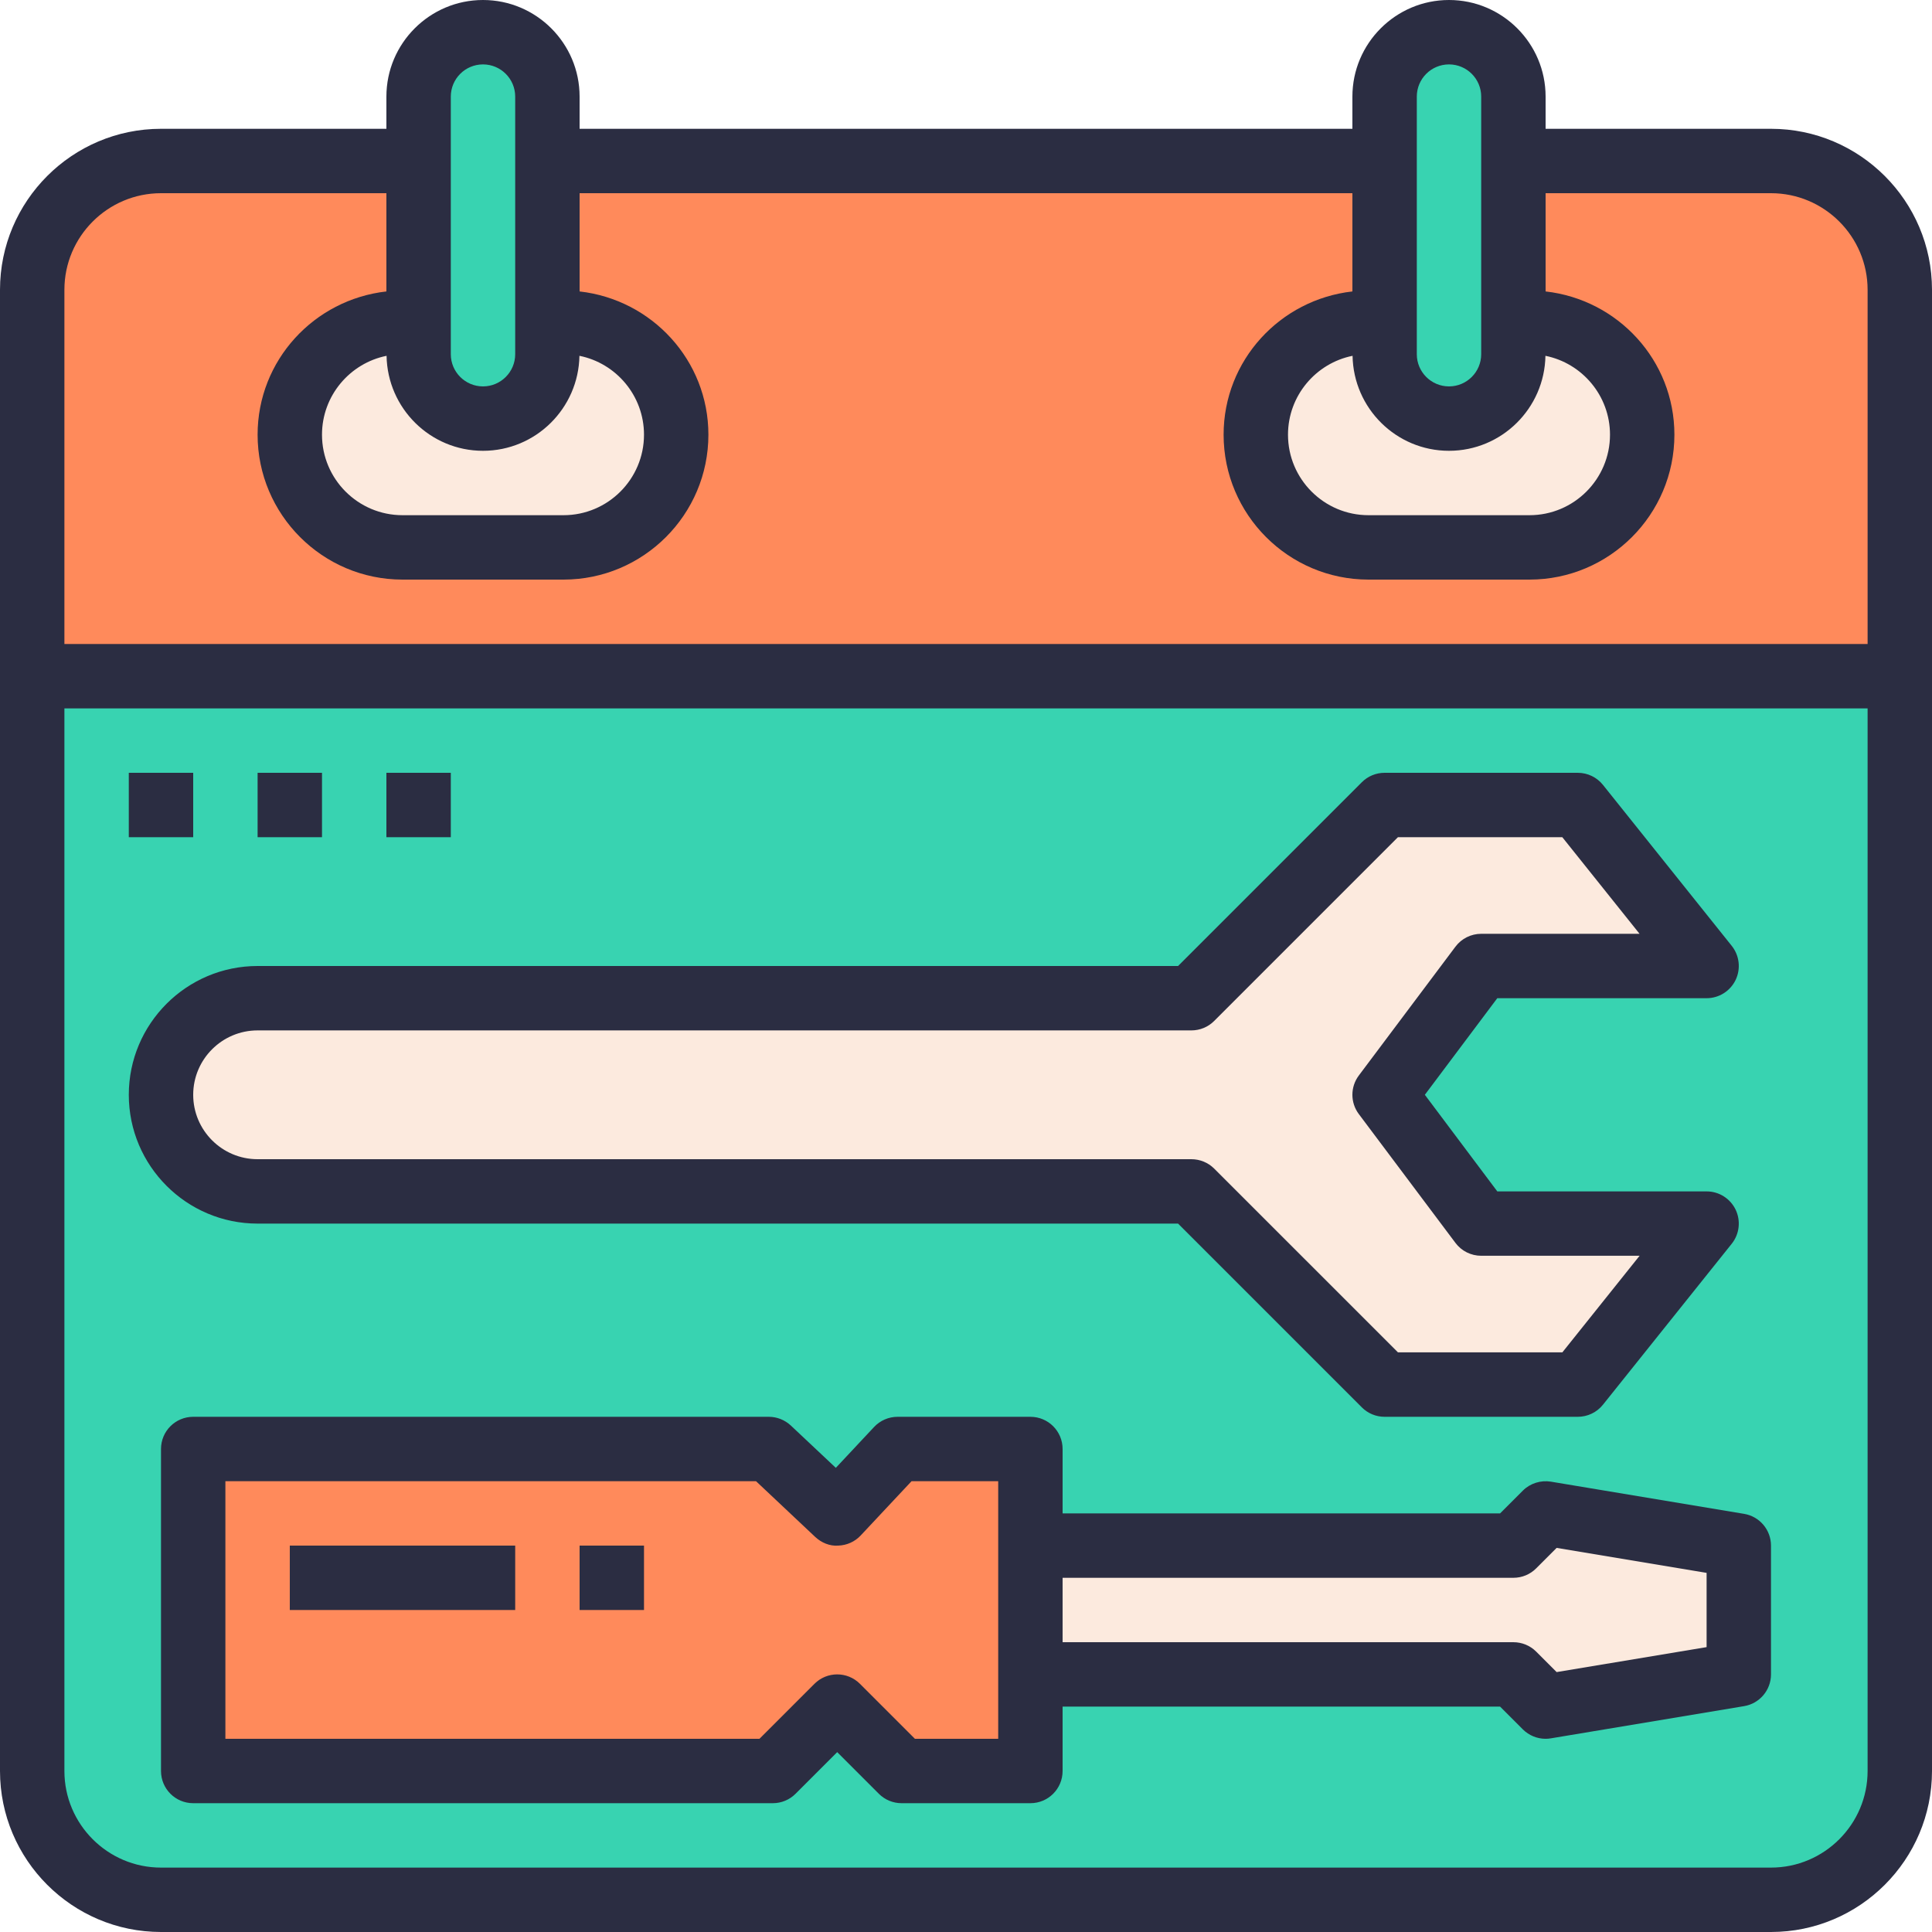
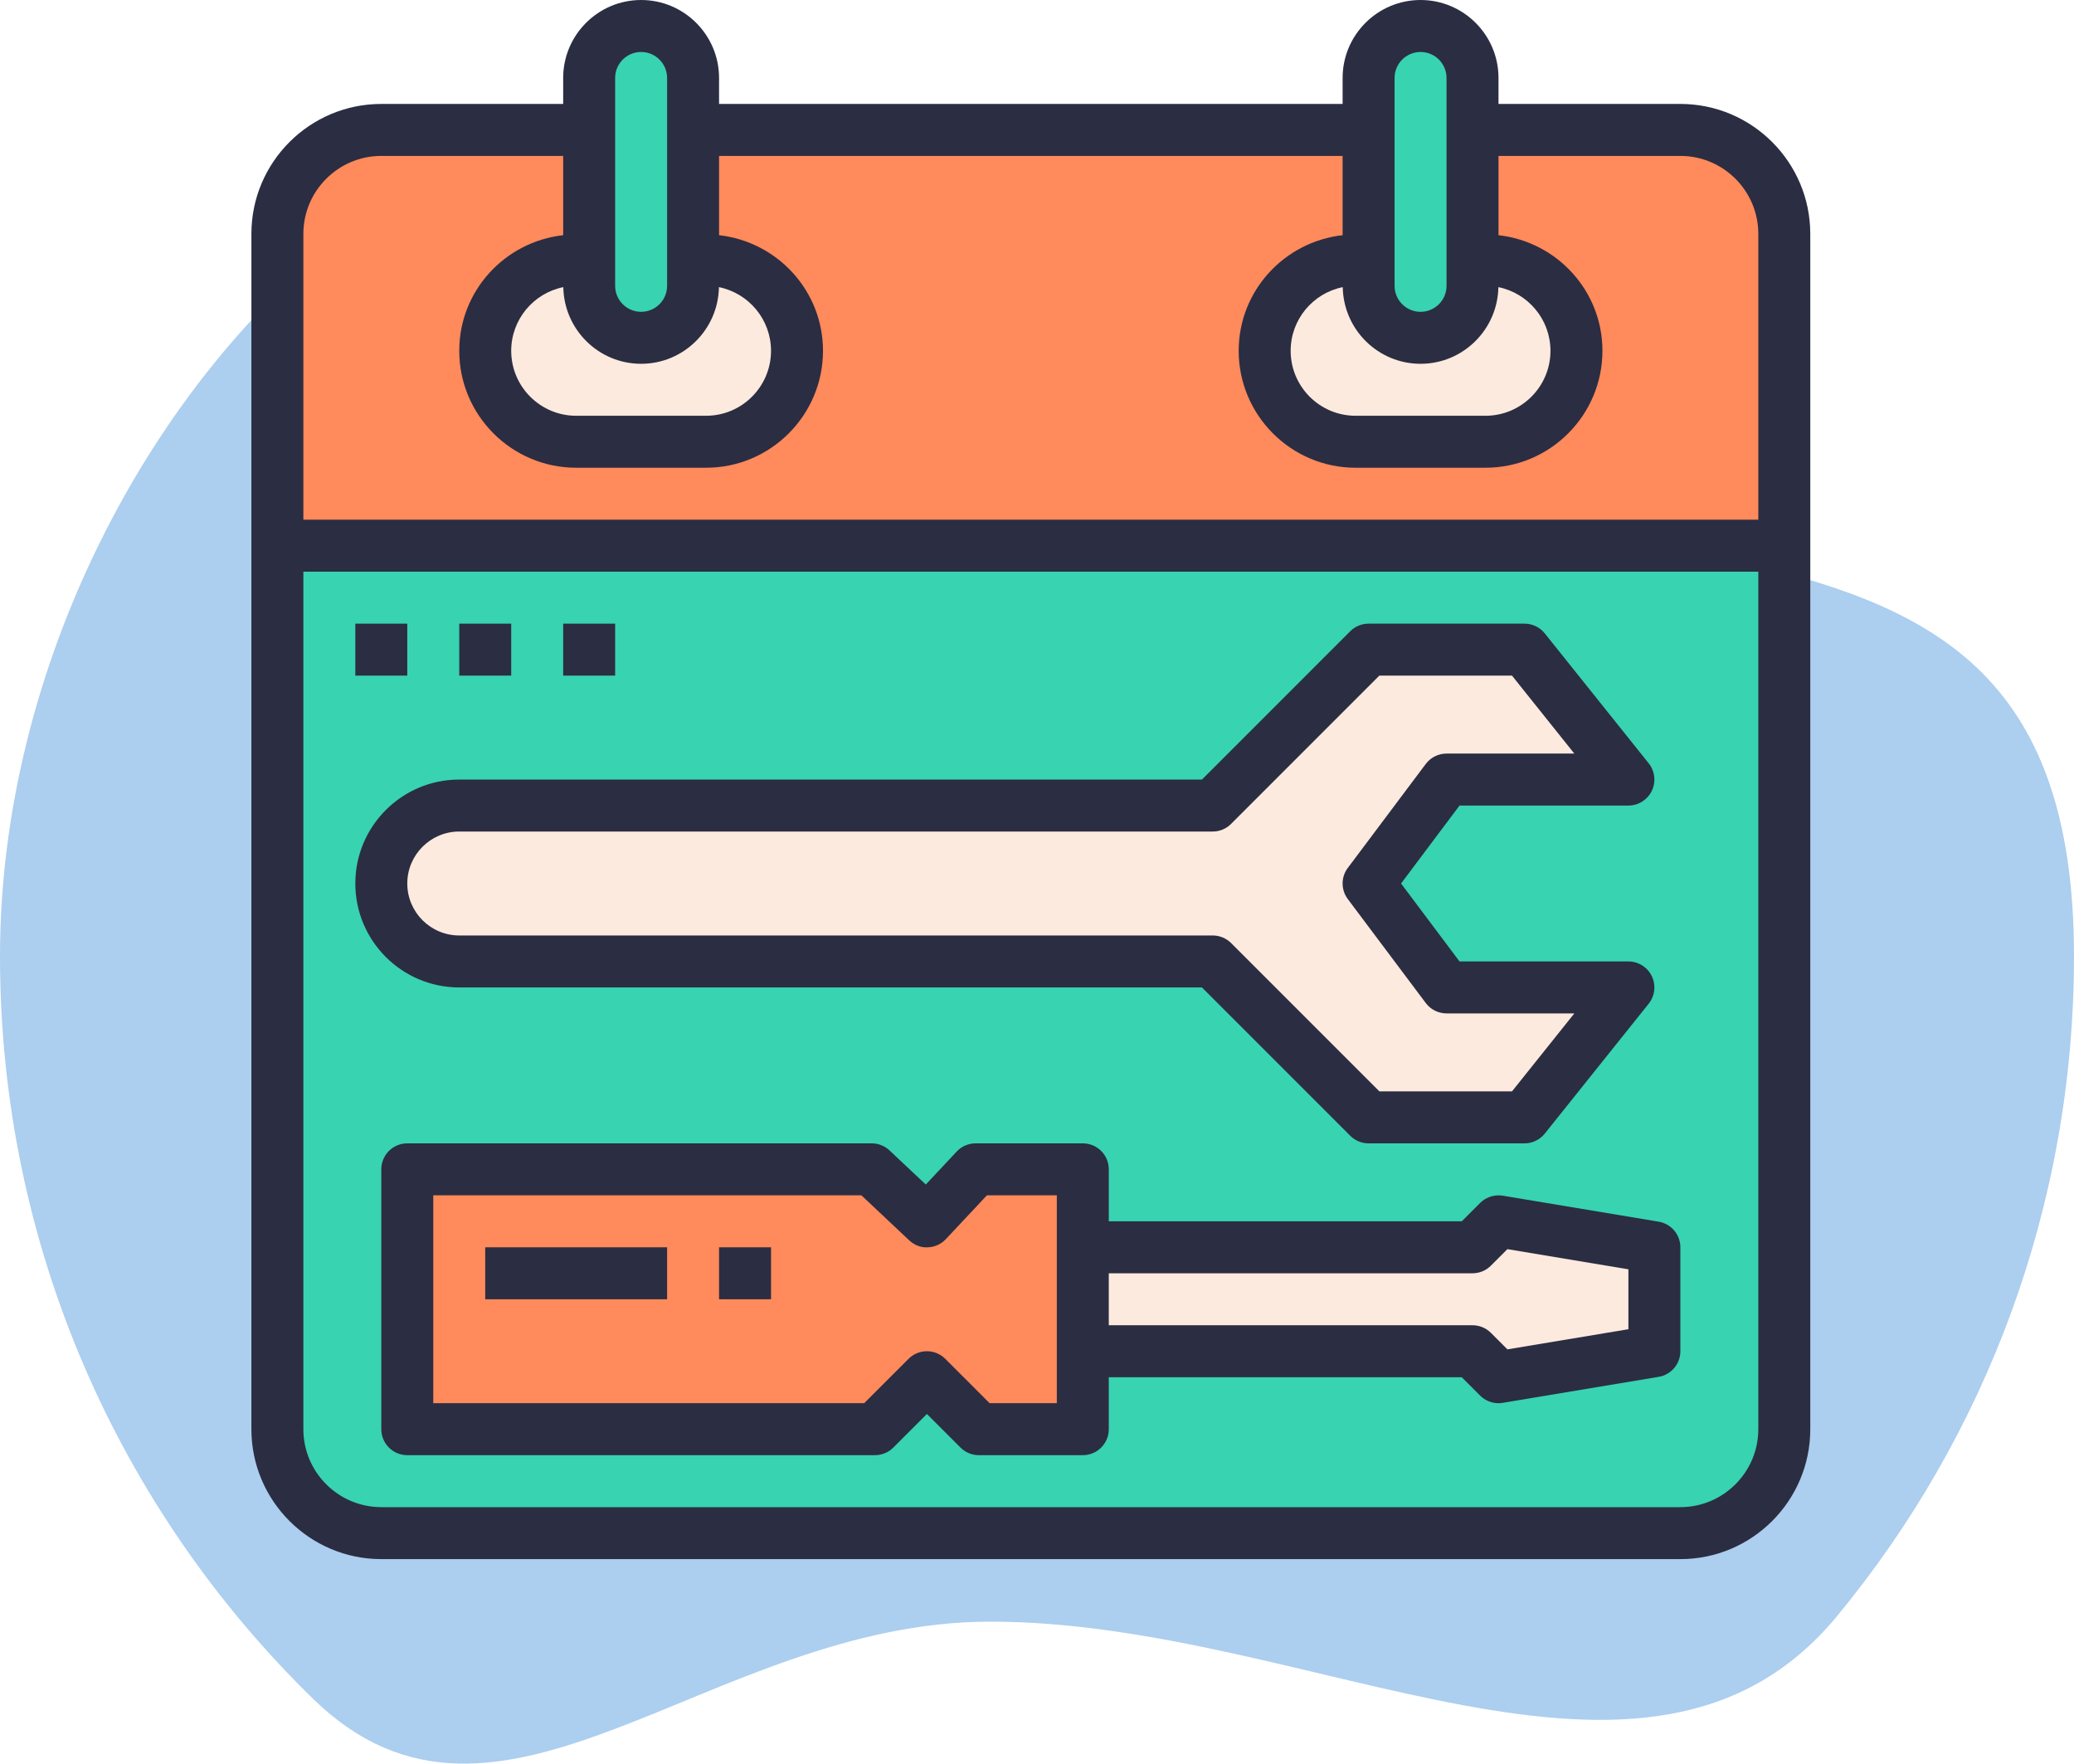
- <svg xmlns="http://www.w3.org/2000/svg" version="1.1" id="Layer_1" x="0px" y="0px" width="595.28px" height="595.28px" viewBox="0 123.305 595.28 595.28" enable-background="new 0 123.305 595.28 595.28" xml:space="preserve">
-   <path fill="#FF8A5B" d="M545.673,172.912h-79.371v49.607h4.961c19.178,0,34.725,15.547,34.725,34.725  c0,19.178-15.547,34.725-34.725,34.725h-49.607c-19.178,0-34.725-15.547-34.725-34.725c0-19.178,15.547-34.725,34.725-34.725h4.961  v-49.607H168.663v49.607h4.961c19.178,0,34.725,15.547,34.725,34.725c0,19.178-15.547,34.725-34.725,34.725h-49.607  c-19.178,0-34.725-15.547-34.725-34.725c0-19.178,15.547-34.725,34.725-34.725h4.961v-49.607H49.607  c-21.916,0-39.685,17.769-39.685,39.685v119.056h575.437V212.597C585.359,190.681,567.59,172.912,545.673,172.912z" />
-   <path fill="#FCEADE" d="M148.82,252.282c-10.963,0-19.843-8.88-19.843-19.843v-9.921h-4.961c-19.178,0-34.725,15.547-34.725,34.725  c0,19.178,15.547,34.725,34.725,34.725h49.607c19.178,0,34.725-15.547,34.725-34.725c0-19.178-15.547-34.725-34.725-34.725h-4.961  v9.921C168.663,243.403,159.783,252.282,148.82,252.282z" />
-   <path fill="#38D3B1" d="M9.921,668.978c0,21.916,17.769,39.685,39.685,39.685h496.067c21.916,0,39.685-17.769,39.685-39.685V331.653  H9.921V668.978z M535.752,639.214l-59.528,9.921l-9.921-9.921h-148.82v29.764h-39.685l-19.843-19.843l-19.843,19.843H59.528v-99.213  h177.344l21.083,19.843l18.603-19.843h40.926v29.764h148.82l9.921-9.921l59.528,9.921V639.214z M367.089,430.866l59.528-59.528  h59.528l39.685,49.607h-69.449l-29.764,39.685l29.764,39.685h69.449l-39.685,49.607h-59.528l-59.528-59.528H79.371  c-16.44,0-29.764-13.324-29.764-29.764s13.324-29.764,29.764-29.764H367.089z" />
-   <path fill="#FCEADE" d="M446.46,252.282c-10.963,0-19.843-8.88-19.843-19.843v-9.921h-4.961c-19.178,0-34.725,15.547-34.725,34.725  c0,19.178,15.547,34.725,34.725,34.725h49.607c19.178,0,34.725-15.547,34.725-34.725c0-19.178-15.547-34.725-34.725-34.725h-4.961  v9.921C466.303,243.403,457.423,252.282,446.46,252.282z" />
+ <svg xmlns="http://www.w3.org/2000/svg" version="1.1" id="Layer_1" x="0px" y="0px" width="791.987px" height="673.363px" viewBox="-99 -26.695 791.987 673.363" enable-background="new -99 -26.695 791.987 673.363" xml:space="preserve">
+   <path fill="#ACCEEF" d="M-99,338.387c0,111.123,45.771,211.555,119.489,283.472c71.367,69.623,151.062-29.401,258.64-29.401  c123.019,0,250.801,85.826,323.432-2.182c56.491-68.451,90.426-156.207,90.426-251.889c0-218.701-222.809-99.743-379.122-256.056  C127.893-103.642-99,119.686-99,338.387z" />
+   <path fill="#FF8A5B" d="M542.673,22.912h-79.371v49.607h4.961c19.178,0,34.725,15.547,34.725,34.725s-15.547,34.725-34.725,34.725  h-49.607c-19.178,0-34.725-15.547-34.725-34.725s15.547-34.725,34.725-34.725h4.961V22.912H165.663v49.607h4.961  c19.178,0,34.725,15.547,34.725,34.725s-15.547,34.725-34.725,34.725h-49.607c-19.178,0-34.725-15.547-34.725-34.725  s15.547-34.725,34.725-34.725h4.961V22.912H46.607c-21.916,0-39.685,17.769-39.685,39.685v119.056h575.437V62.597  C582.359,40.681,564.59,22.912,542.673,22.912z" />
+   <path fill="#FCEADE" d="M145.82,102.282c-10.963,0-19.843-8.88-19.843-19.843v-9.921h-4.961c-19.178,0-34.725,15.547-34.725,34.725  s15.547,34.725,34.725,34.725h49.607c19.178,0,34.725-15.547,34.725-34.725s-15.547-34.725-34.725-34.725h-4.961v9.921  C165.663,93.403,156.783,102.282,145.82,102.282z" />
+   <path fill="#38D3B1" d="M6.921,518.978c0,21.916,17.769,39.685,39.685,39.685h496.067c21.916,0,39.685-17.769,39.685-39.685V181.653  H6.921V518.978z M532.752,489.214l-59.528,9.921l-9.921-9.921h-148.82v29.764h-39.685l-19.843-19.843l-19.843,19.843H56.528v-99.213  h177.344l21.083,19.843l18.603-19.843h40.926v29.764h148.82l9.921-9.921l59.528,9.921L532.752,489.214L532.752,489.214z   M364.089,280.866l59.528-59.528h59.528l39.685,49.607h-69.449l-29.764,39.685l29.764,39.685h69.449l-39.685,49.607h-59.528  l-59.528-59.528H76.371c-16.44,0-29.764-13.324-29.764-29.764s13.324-29.764,29.764-29.764L364.089,280.866L364.089,280.866z" />
+   <path fill="#FCEADE" d="M443.46,102.282c-10.963,0-19.843-8.88-19.843-19.843v-9.921h-4.961c-19.178,0-34.725,15.547-34.725,34.725  s15.547,34.725,34.725,34.725h49.607c19.178,0,34.725-15.547,34.725-34.725s-15.547-34.725-34.725-34.725h-4.961v9.921  C463.303,93.403,454.423,102.282,443.46,102.282z" />
  <g>
-     <path fill="#38D3B1" d="M128.977,232.44c0,10.963,8.88,19.843,19.843,19.843c10.963,0,19.843-8.88,19.843-19.843v-9.921v-49.607   v-19.843c0-10.963-8.88-19.843-19.843-19.843c-10.963,0-19.843,8.88-19.843,19.843v19.843v49.607V232.44z" />
-     <path fill="#38D3B1" d="M426.617,232.44c0,10.963,8.88,19.843,19.843,19.843s19.843-8.88,19.843-19.843v-9.921v-49.607v-19.843   c0-10.963-8.88-19.843-19.843-19.843s-19.843,8.88-19.843,19.843v19.843v49.607V232.44z" />
+     <path fill="#38D3B1" d="M125.977,82.44c0,10.963,8.88,19.843,19.843,19.843s19.843-8.88,19.843-19.843v-9.921V22.912V3.069   c0-10.963-8.88-19.843-19.843-19.843s-19.843,8.88-19.843,19.843v19.843v49.607V82.44z" />
+     <path fill="#38D3B1" d="M423.617,82.44c0,10.963,8.88,19.843,19.843,19.843s19.843-8.88,19.843-19.843v-9.921V22.912V3.069   c0-10.963-8.88-19.843-19.843-19.843s-19.843,8.88-19.843,19.843v19.843v49.607V82.44z" />
  </g>
-   <polygon fill="#FCEADE" points="466.303,599.529 317.483,599.529 317.483,639.214 466.303,639.214 476.224,649.136 535.752,639.214   535.752,599.529 476.224,589.608 " />
-   <polygon fill="#FF8A5B" points="317.483,569.765 276.557,569.765 257.955,589.608 236.872,569.765 59.528,569.765 59.528,668.978   238.112,668.978 257.955,649.136 277.797,668.978 317.483,668.978 317.483,639.214 317.483,599.529 " />
-   <path fill="#FCEADE" d="M49.607,460.63c0,16.44,13.324,29.764,29.764,29.764h287.719l59.528,59.528h59.528l39.685-49.607h-69.449  l-29.764-39.685l29.764-39.685h69.449l-39.685-49.607h-59.528l-59.528,59.528H79.371C62.931,430.866,49.607,444.191,49.607,460.63z" />
+   <polygon fill="#FCEADE" points="463.303,449.529 314.483,449.529 314.483,489.214 463.303,489.214 473.224,499.136 532.752,489.214   532.752,449.529 473.224,439.608 " />
+   <polygon fill="#FF8A5B" points="314.483,419.765 273.557,419.765 254.955,439.608 233.872,419.765 56.528,419.765 56.528,518.978   235.112,518.978 254.955,499.136 274.797,518.978 314.483,518.978 314.483,489.214 314.483,449.529 " />
+   <path fill="#FCEADE" d="M46.607,310.63c0,16.44,13.324,29.764,29.764,29.764H364.09l59.528,59.528h59.528l39.685-49.607h-69.449  l-29.764-39.685l29.764-39.685h69.449l-39.685-49.607h-59.528l-59.528,59.528H76.371C59.931,280.866,46.607,294.191,46.607,310.63z" />
  <g>
-     <path fill="#2B2D42" d="M545.673,162.99h-69.449v-9.921c0-16.41-13.354-29.764-29.764-29.764s-29.764,13.354-29.764,29.764v9.921   H178.584v-9.921c0-16.41-13.354-29.764-29.764-29.764s-29.764,13.354-29.764,29.764v9.921H49.607   C22.254,162.99,0,185.244,0,212.597v456.381c0,27.353,22.254,49.607,49.607,49.607h496.067c27.353,0,49.607-22.254,49.607-49.607   V212.597C595.28,185.244,573.026,162.99,545.673,162.99z M416.746,232.936c0.278,16.182,13.473,29.268,29.714,29.268   c16.241,0,29.437-13.086,29.714-29.268c11.33,2.282,19.892,12.312,19.892,24.307c0,13.682-11.122,24.803-24.803,24.803h-49.607   c-13.682,0-24.803-11.122-24.803-24.803C396.853,245.248,405.415,235.218,416.746,232.936z M436.539,153.069   c0-5.477,4.445-9.921,9.921-9.921s9.921,4.445,9.921,9.921v79.371c0,5.477-4.445,9.921-9.921,9.921s-9.921-4.445-9.921-9.921   V153.069z M119.106,232.936c0.278,16.182,13.473,29.268,29.714,29.268c16.241,0,29.437-13.086,29.714-29.268   c11.33,2.282,19.892,12.312,19.892,24.307c0,13.682-11.122,24.803-24.803,24.803h-49.607c-13.682,0-24.803-11.122-24.803-24.803   C99.213,245.248,107.775,235.218,119.106,232.936z M138.899,153.069c0-5.477,4.445-9.921,9.921-9.921   c5.477,0,9.921,4.445,9.921,9.921v79.371c0,5.477-4.445,9.921-9.921,9.921c-5.477,0-9.921-4.445-9.921-9.921V153.069z    M49.607,182.833h69.449v30.27c-22.263,2.5-39.685,21.222-39.685,44.14c0,24.615,20.031,44.646,44.646,44.646h49.607   c24.615,0,44.646-20.031,44.646-44.646c0-22.918-17.422-41.64-39.685-44.14v-30.27h238.112v30.27   c-22.263,2.5-39.685,21.222-39.685,44.14c0,24.615,20.031,44.646,44.646,44.646h49.607c24.615,0,44.646-20.031,44.646-44.646   c0-22.918-17.422-41.64-39.685-44.14v-30.27h69.449c16.41,0,29.764,13.354,29.764,29.764v109.135H19.843V212.597   C19.843,196.187,33.197,182.833,49.607,182.833z M545.673,698.742H49.607c-16.41,0-29.764-13.354-29.764-29.764V341.574h555.595   v327.404C575.437,685.388,562.083,698.742,545.673,698.742z" />
-     <rect x="119.056" y="361.417" fill="#2B2D42" width="19.843" height="19.843" />
-     <rect x="79.371" y="361.417" fill="#2B2D42" width="19.843" height="19.843" />
-     <rect x="39.685" y="361.417" fill="#2B2D42" width="19.843" height="19.843" />
-     <path fill="#2B2D42" d="M537.379,589.747l-59.528-9.921c-3.135-0.506-6.379,0.506-8.641,2.768l-7.014,7.014H327.404v-19.843   c0-5.487-4.435-9.921-9.921-9.921h-40.926c-2.738,0-5.358,1.131-7.233,3.135l-11.796,12.59l-13.85-13.027   c-1.845-1.726-4.276-2.699-6.806-2.699H59.528c-5.486,0-9.921,4.435-9.921,9.921v99.213c0,5.487,4.435,9.921,9.921,9.921h178.584   c2.639,0,5.159-1.042,7.014-2.907l12.828-12.828l12.828,12.828c1.855,1.865,4.375,2.907,7.014,2.907h39.685   c5.487,0,9.921-4.435,9.921-9.921v-19.843h134.791l7.014,7.014c1.875,1.875,4.405,2.907,7.014,2.907   c0.546,0,1.081-0.05,1.627-0.139l59.528-9.921c4.782-0.794,8.294-4.931,8.294-9.782v-39.685   C545.673,594.678,542.161,590.54,537.379,589.747z M307.561,659.057h-25.657l-16.936-16.936c-3.879-3.879-10.15-3.879-14.029,0   l-16.936,16.936H69.449v-79.371h163.494l18.216,17.154c1.915,1.806,4.544,2.907,7.114,2.689c2.639-0.079,5.129-1.201,6.925-3.125   l15.666-16.717h26.698v19.843v39.685V659.057z M525.831,630.811l-46.204,7.689l-6.31-6.31c-1.855-1.855-4.375-2.897-7.014-2.897   H327.404V609.45h138.899c2.639,0,5.159-1.042,7.014-2.907l6.31-6.31l46.204,7.699V630.811z" />
-     <path fill="#2B2D42" d="M79.371,500.316h283.611l56.621,56.621c1.855,1.865,4.375,2.907,7.014,2.907h59.528   c3.016,0,5.863-1.369,7.749-3.72l39.685-49.607c2.381-2.986,2.837-7.064,1.191-10.507c-1.657-3.423-5.119-5.616-8.939-5.616   h-64.489l-22.323-29.764l22.323-29.764h64.489c3.82,0,7.282-2.193,8.939-5.615c1.647-3.443,1.191-7.52-1.191-10.507l-39.685-49.607   c-1.885-2.351-4.732-3.72-7.749-3.72h-59.528c-2.639,0-5.159,1.042-7.014,2.907l-56.621,56.621H79.371   c-21.886,0-39.685,17.799-39.685,39.685S57.484,500.316,79.371,500.316z M79.371,440.788h287.719c2.639,0,5.159-1.042,7.014-2.907   l56.621-56.621h50.648l23.801,29.764h-48.793c-3.115,0-6.062,1.468-7.937,3.969l-29.764,39.685c-2.649,3.522-2.649,8.374,0,11.896   l29.764,39.685c1.865,2.5,4.812,3.969,7.937,3.969h48.803l-23.801,29.764h-50.648l-56.621-56.621   c-1.865-1.855-4.385-2.897-7.024-2.897H79.371c-10.943,0-19.843-8.899-19.843-19.843S68.427,440.788,79.371,440.788z" />
-     <rect x="89.292" y="599.529" fill="#2B2D42" width="69.449" height="19.843" />
-     <rect x="178.584" y="599.529" fill="#2B2D42" width="19.843" height="19.843" />
+     <path fill="#2B2D42" d="M542.673,12.99h-69.449V3.069c0-16.41-13.354-29.764-29.764-29.764s-29.764,13.354-29.764,29.764v9.921   H175.584V3.069c0-16.41-13.354-29.764-29.764-29.764s-29.764,13.354-29.764,29.764v9.921H46.607C19.254,12.99-3,35.244-3,62.597   v456.381c0,27.353,22.254,49.607,49.607,49.607h496.067c27.353,0,49.607-22.254,49.607-49.607V62.597   C592.28,35.244,570.026,12.99,542.673,12.99z M413.746,82.936c0.278,16.182,13.473,29.268,29.714,29.268   s29.437-13.086,29.714-29.268c11.33,2.282,19.892,12.312,19.892,24.307c0,13.682-11.122,24.803-24.803,24.803h-49.607   c-13.682,0-24.803-11.122-24.803-24.803C393.853,95.248,402.415,85.218,413.746,82.936z M433.539,3.069   c0-5.477,4.445-9.921,9.921-9.921s9.921,4.445,9.921,9.921V82.44c0,5.477-4.445,9.921-9.921,9.921s-9.921-4.445-9.921-9.921V3.069z    M116.106,82.936c0.278,16.182,13.473,29.268,29.714,29.268s29.437-13.086,29.714-29.268c11.33,2.282,19.892,12.312,19.892,24.307   c0,13.682-11.122,24.803-24.803,24.803h-49.607c-13.682,0-24.803-11.122-24.803-24.803   C96.213,95.248,104.775,85.218,116.106,82.936z M135.899,3.069c0-5.477,4.445-9.921,9.921-9.921c5.477,0,9.921,4.445,9.921,9.921   V82.44c0,5.477-4.445,9.921-9.921,9.921c-5.477,0-9.921-4.445-9.921-9.921V3.069z M46.607,32.833h69.449v30.27   c-22.263,2.5-39.685,21.222-39.685,44.14c0,24.615,20.031,44.646,44.646,44.646h49.607c24.615,0,44.646-20.031,44.646-44.646   c0-22.918-17.422-41.64-39.685-44.14v-30.27h238.112v30.27c-22.263,2.5-39.685,21.222-39.685,44.14   c0,24.615,20.031,44.646,44.646,44.646h49.607c24.615,0,44.646-20.031,44.646-44.646c0-22.918-17.422-41.64-39.685-44.14v-30.27   h69.449c16.41,0,29.764,13.354,29.764,29.764v109.135H16.843V62.597C16.843,46.187,30.197,32.833,46.607,32.833z M542.673,548.742   H46.607c-16.41,0-29.764-13.354-29.764-29.764V191.574h555.595v327.404C572.437,535.388,559.083,548.742,542.673,548.742z" />
+     <rect x="116.056" y="211.417" fill="#2B2D42" width="19.843" height="19.843" />
+     <rect x="76.371" y="211.417" fill="#2B2D42" width="19.843" height="19.843" />
+     <rect x="36.685" y="211.417" fill="#2B2D42" width="19.843" height="19.843" />
+     <path fill="#2B2D42" d="M534.379,439.747l-59.528-9.921c-3.135-0.506-6.379,0.506-8.641,2.768l-7.014,7.014H324.404v-19.843   c0-5.487-4.435-9.921-9.921-9.921h-40.926c-2.738,0-5.358,1.131-7.233,3.135l-11.796,12.59l-13.85-13.027   c-1.845-1.726-4.276-2.699-6.806-2.699H56.528c-5.486,0-9.921,4.435-9.921,9.921v99.213c0,5.487,4.435,9.921,9.921,9.921h178.584   c2.639,0,5.159-1.042,7.014-2.907l12.828-12.828l12.828,12.828c1.855,1.865,4.375,2.907,7.014,2.907h39.685   c5.487,0,9.921-4.435,9.921-9.921v-19.843h134.791l7.014,7.014c1.875,1.875,4.405,2.907,7.014,2.907   c0.546,0,1.081-0.05,1.627-0.139l59.528-9.921c4.782-0.794,8.294-4.931,8.294-9.782v-39.685   C542.673,444.678,539.161,440.54,534.379,439.747z M304.561,509.057h-25.657l-16.936-16.936c-3.879-3.879-10.15-3.879-14.029,0   l-16.936,16.936H66.449v-79.371h163.494l18.216,17.154c1.915,1.806,4.544,2.907,7.114,2.689c2.639-0.079,5.129-1.201,6.925-3.125   l15.666-16.717h26.698v19.843v39.685v19.842H304.561z M522.831,480.811l-46.204,7.689l-6.31-6.31   c-1.855-1.855-4.375-2.897-7.014-2.897H324.404V459.45h138.899c2.639,0,5.159-1.042,7.014-2.907l6.31-6.31l46.204,7.699V480.811z" />
+     <path fill="#2B2D42" d="M76.371,350.316h283.611l56.621,56.621c1.855,1.865,4.375,2.907,7.014,2.907h59.528   c3.016,0,5.863-1.369,7.749-3.72l39.685-49.607c2.381-2.986,2.837-7.064,1.191-10.507c-1.657-3.423-5.119-5.616-8.939-5.616   h-64.489l-22.323-29.764l22.323-29.764h64.489c3.82,0,7.282-2.193,8.939-5.615c1.647-3.443,1.191-7.52-1.191-10.507l-39.685-49.607   c-1.885-2.351-4.732-3.72-7.749-3.72h-59.528c-2.639,0-5.159,1.042-7.014,2.907l-56.621,56.621H76.371   c-21.886,0-39.685,17.799-39.685,39.685S54.484,350.316,76.371,350.316z M76.371,290.788H364.09c2.639,0,5.159-1.042,7.014-2.907   l56.621-56.621h50.648l23.801,29.764h-48.793c-3.115,0-6.062,1.468-7.937,3.969l-29.764,39.685c-2.649,3.522-2.649,8.374,0,11.896   l29.764,39.685c1.865,2.5,4.812,3.969,7.937,3.969h48.803l-23.801,29.764h-50.648l-56.621-56.621   c-1.865-1.855-4.385-2.897-7.024-2.897H76.371c-10.943,0-19.843-8.899-19.843-19.843S65.427,290.788,76.371,290.788z" />
+     <rect x="86.292" y="449.529" fill="#2B2D42" width="69.449" height="19.843" />
+     <rect x="175.584" y="449.529" fill="#2B2D42" width="19.843" height="19.843" />
  </g>
</svg>
